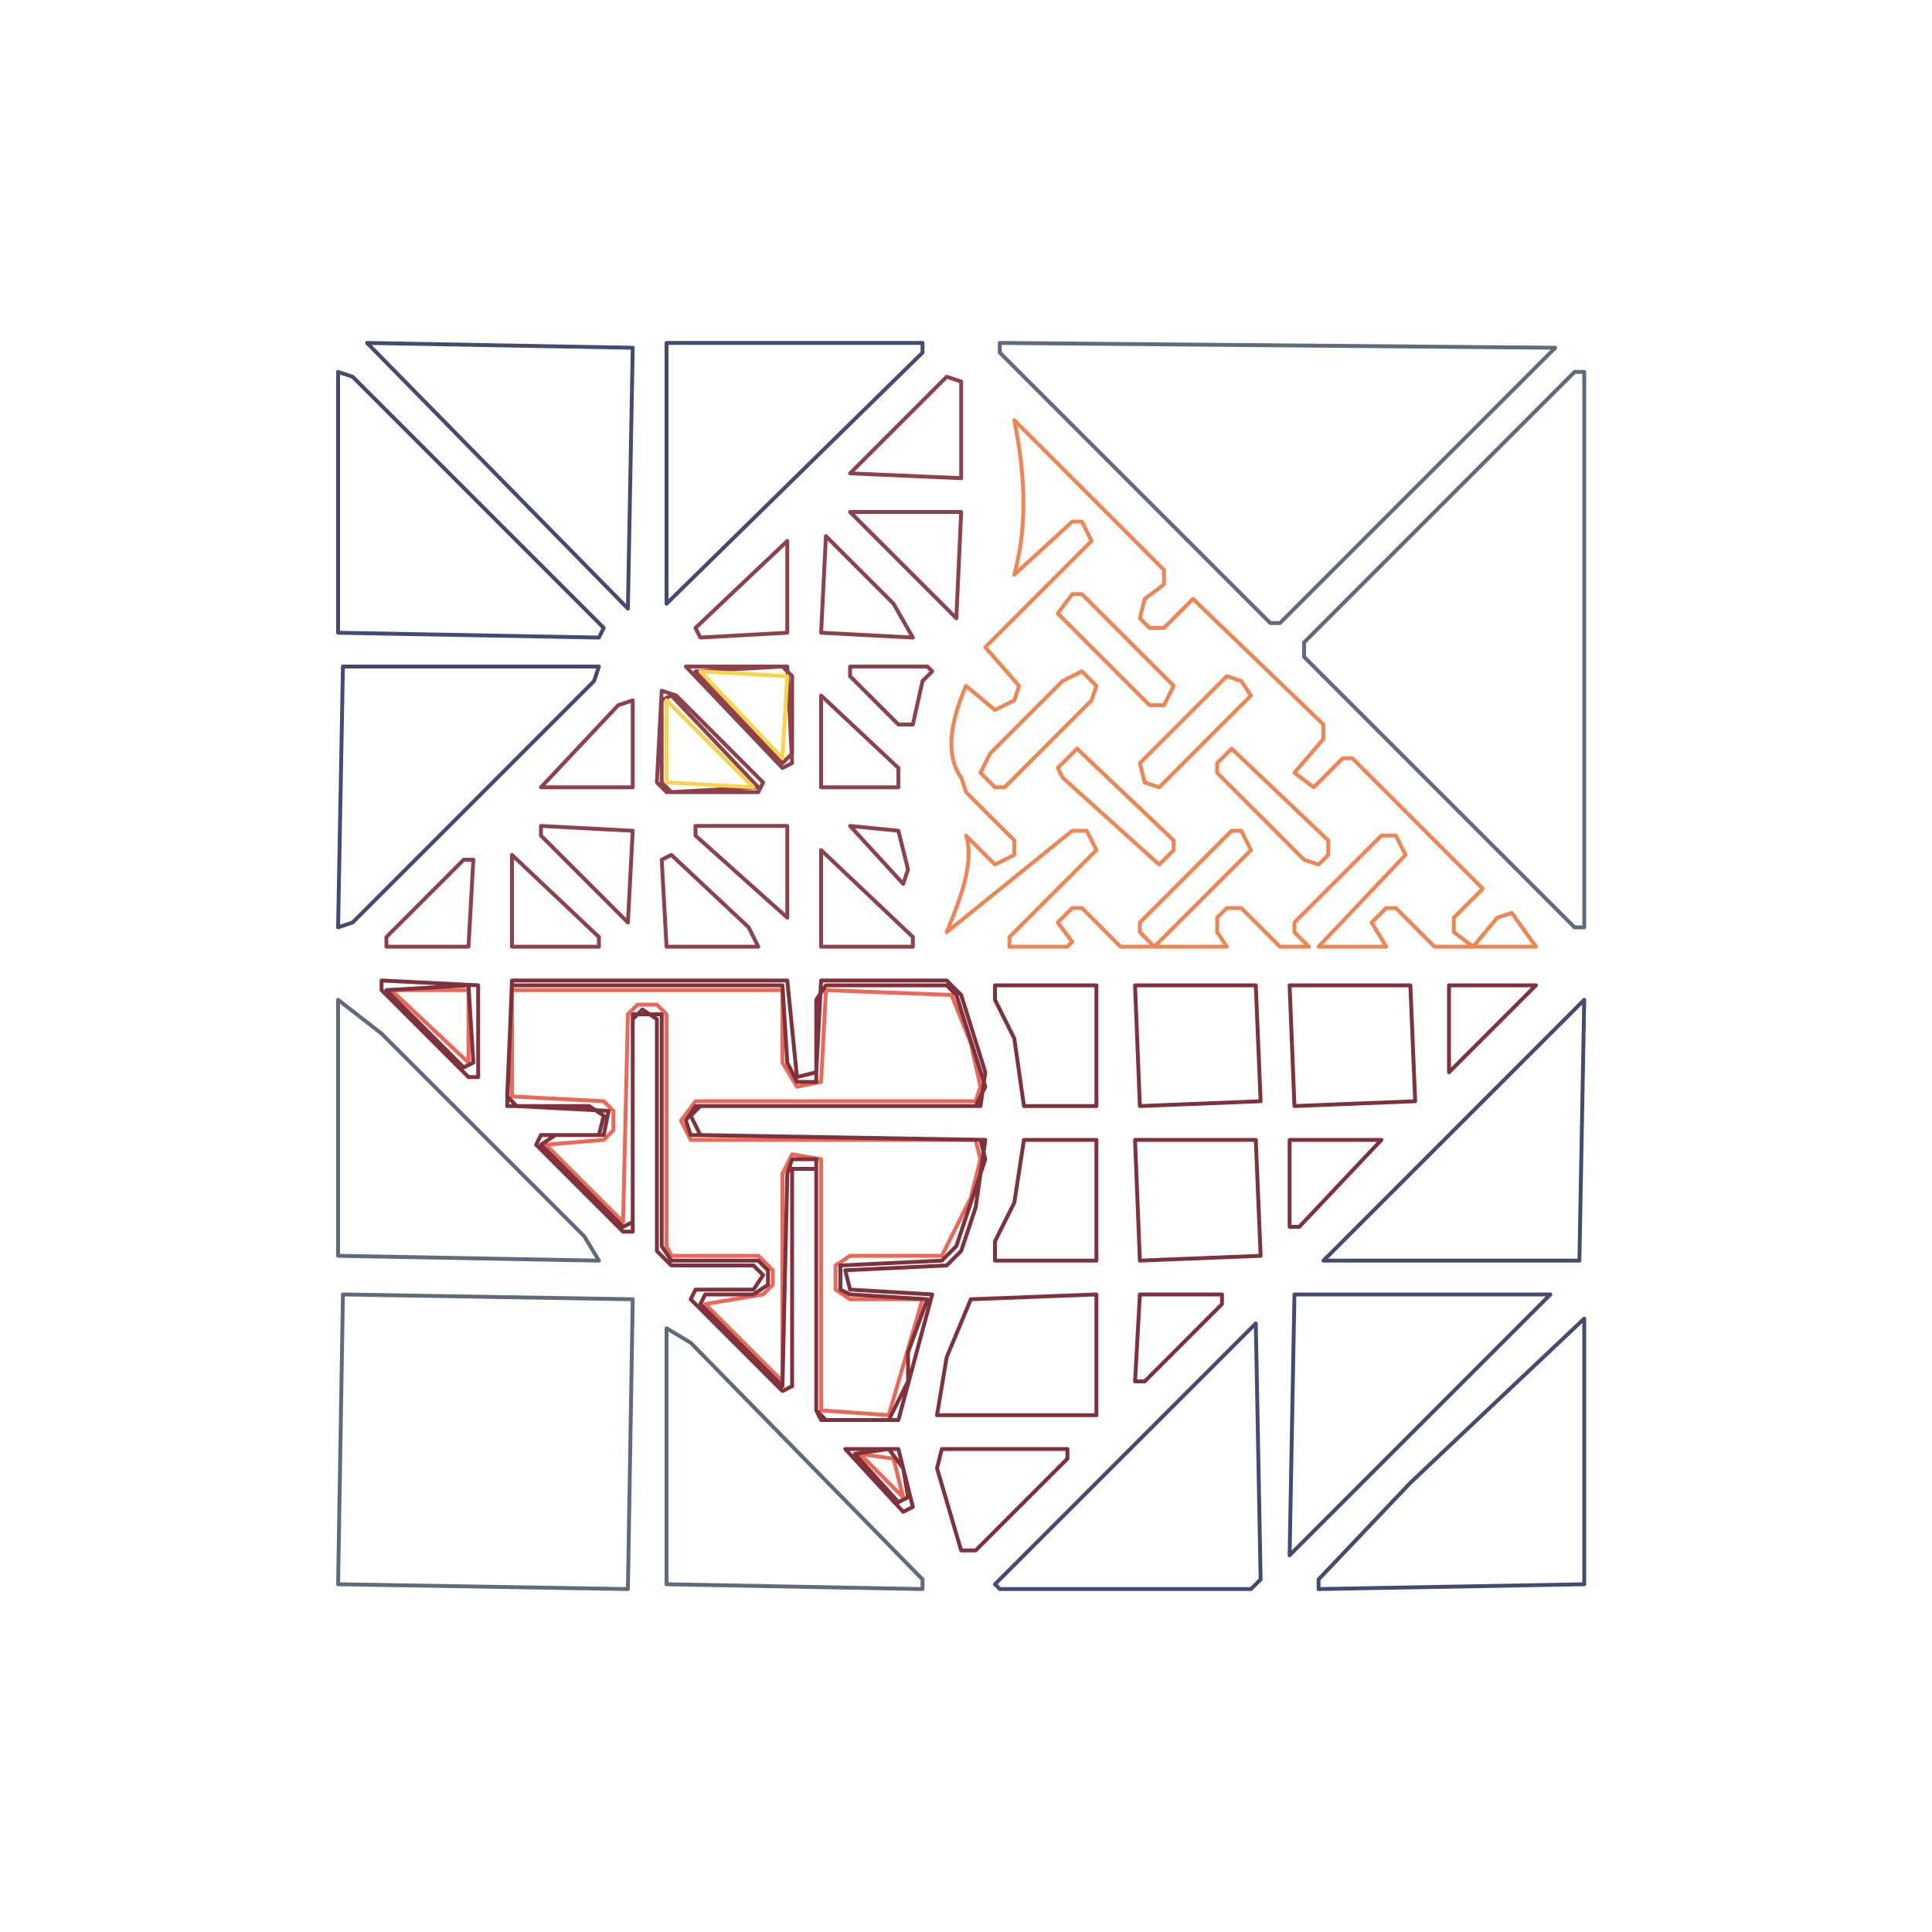
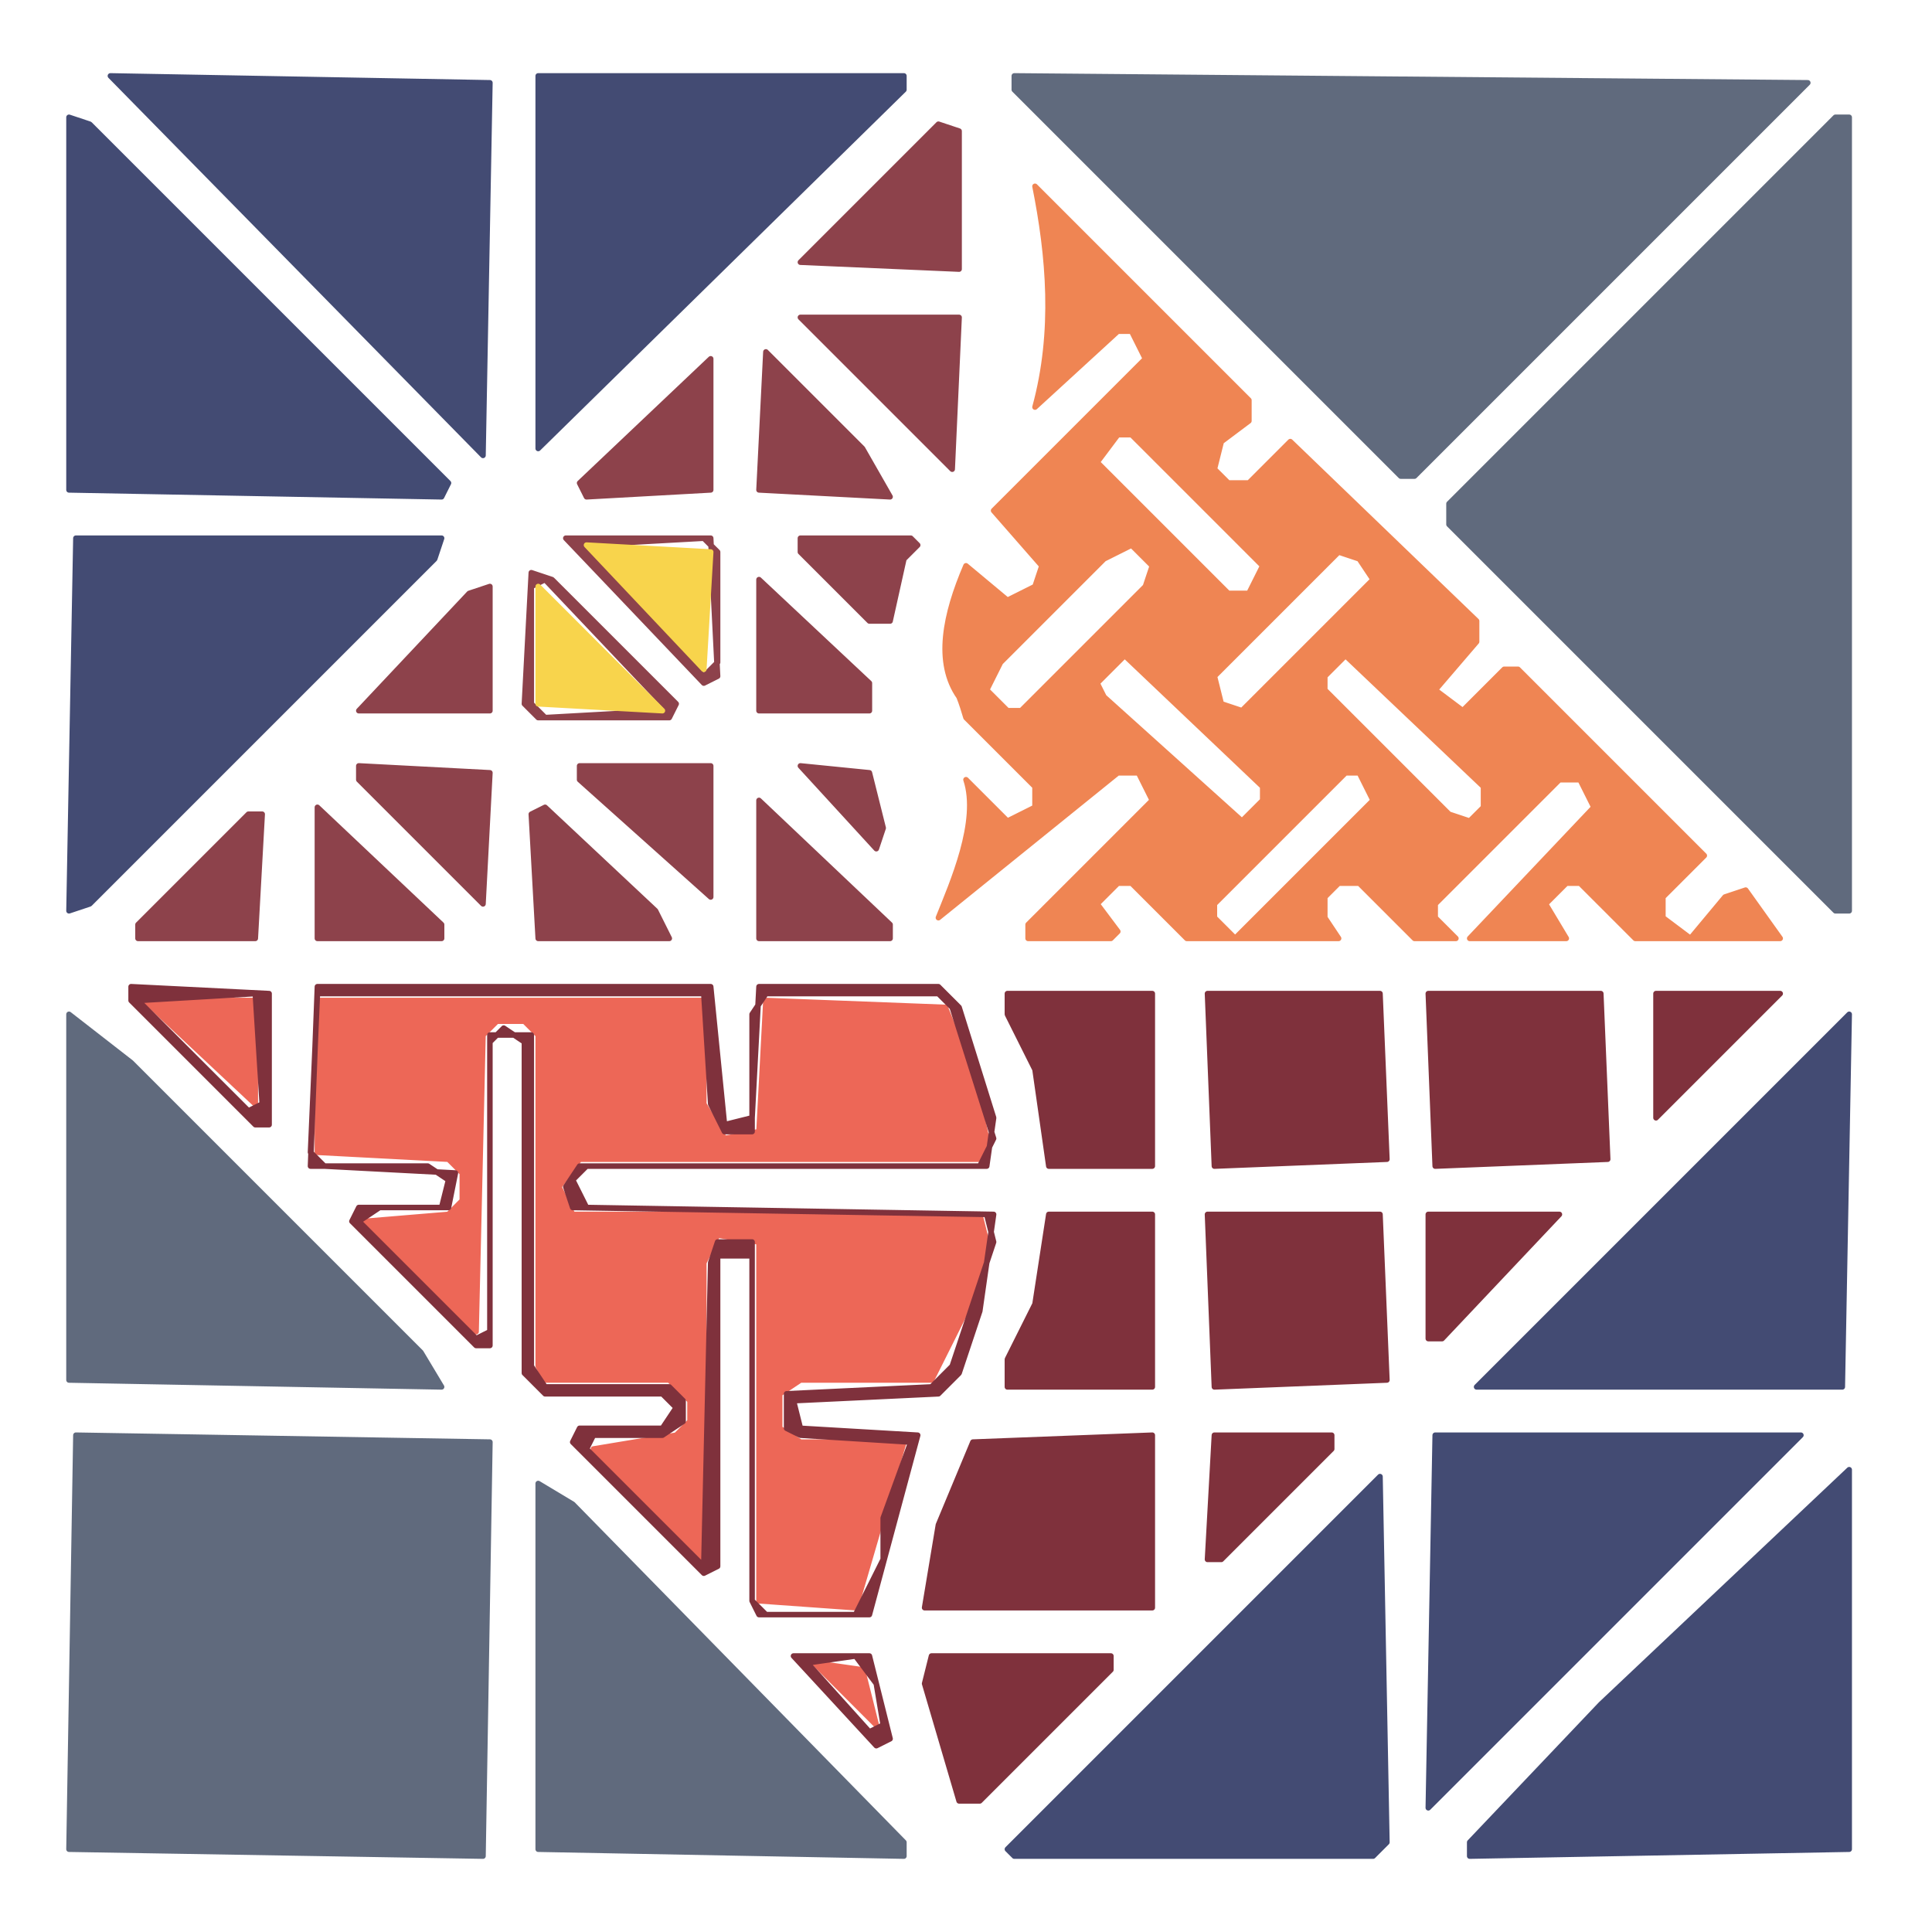
- <svg xmlns="http://www.w3.org/2000/svg" width="400" height="400" viewBox="0 0 400 400">
+ <svg xmlns="http://www.w3.org/2000/svg" width="400" height="400" viewBox="60 60 280 280">
  <style>
-   #emblem path, #wordmark path { fill-opacity: 0; }
+   #emblem path { fill-opacity: 1; }
+   #wordmark { display: none; }
</style>
  <g id="background">
    <rect id="background-black" x="0" y="0" width="400" height="400" fill="none" />
  </g>
  <g id="emblem">
    <g id="emblem-gray" fill="#606A7D" stroke="#606A7D" stroke-width="0.8" stroke-linejoin="round" fill-rule="evenodd">
      <path id="gray-001" d="M 207.00 71.00 L 207.00 73.00 L 263.00 129.00 L 265.00 129.00 L 322.00 72.00 Z" data-bbox="207,71,116,59" />
      <path id="gray-002" d="M 326.00 77.00 L 270.00 133.00 L 270.00 136.00 L 326.00 192.00 L 328.00 192.00 L 328.00 77.00 Z" data-bbox="270,77,59,116" />
      <path id="gray-003" d="M 70.00 207.00 L 70.00 260.00 L 124.00 261.00 L 121.00 256.00 L 79.00 214.00 Z" data-bbox="70,207,55,55" />
      <path id="gray-004" d="M 71.00 268.00 L 70.00 328.00 L 130.00 329.00 L 131.00 269.00 Z" data-bbox="70,268,62,62" />
      <path id="gray-005" d="M 138.00 275.00 L 138.00 328.00 L 191.00 329.00 L 191.00 327.00 L 143.00 278.00 Z" data-bbox="137,275,55,55" />
    </g>
    <g id="emblem-blue" fill="#434B73" stroke="#434B73" stroke-width="0.8" stroke-linejoin="round" fill-rule="evenodd">
      <path id="blue-001" d="M 76.00 71.00 L 130.00 126.00 L 131.00 72.00 Z" data-bbox="76,71,56,56" />
      <path id="blue-002" d="M 191.00 71.00 L 138.00 71.00 L 138.00 125.00 L 191.00 73.00 Z" data-bbox="137,71,55,55" />
      <path id="blue-003" d="M 70.00 77.00 L 70.00 131.00 L 124.00 132.00 L 125.00 130.00 L 73.00 78.00 Z" data-bbox="70,77,56,56" />
      <path id="blue-004" d="M 124.00 138.00 L 71.00 138.00 L 70.00 192.00 L 73.00 191.00 L 123.00 141.00 Z" data-bbox="70,138,55,55" />
      <path id="blue-005" d="M 328.00 207.00 L 274.00 261.00 L 327.00 261.00 Z" data-bbox="274,207,55,55" />
      <path id="blue-006" d="M 321.00 268.00 L 268.00 268.00 L 267.00 322.00 Z" data-bbox="267,268,55,55" />
      <path id="blue-007" d="M 328.00 273.00 L 292.00 307.00 L 273.00 327.00 L 273.00 329.00 L 328.00 328.00 Z" data-bbox="273,273,56,57" />
      <path id="blue-008" d="M 260.00 274.00 L 206.00 328.00 L 207.00 329.00 L 259.00 329.00 L 261.00 327.00 Z" data-bbox="206,274,56,56" />
    </g>
    <g id="emblem-coral" fill="#ED6757" stroke="#ED6757" stroke-width="0.8" stroke-linejoin="round" fill-rule="evenodd">
      <path id="coral-001" d="M 81.00 205.00 L 97.00 220.00 L 97.00 205.00 Z" data-bbox="81,205,17,16" />
      <path id="coral-002" d="M 106.00 205.00 L 106.00 227.00 L 125.00 228.00 L 127.00 230.00 L 127.00 234.00 L 125.00 236.00 L 113.00 237.00 L 129.00 253.00 L 130.00 210.00 L 132.00 208.00 L 136.00 208.00 L 138.00 210.00 L 138.00 258.00 L 139.00 260.00 L 157.00 260.00 L 160.00 263.00 L 160.00 266.00 L 158.00 268.00 L 146.00 270.00 L 162.00 286.00 L 162.00 243.00 L 164.00 239.00 L 170.00 240.00 L 170.00 292.00 L 184.00 293.00 L 191.00 269.00 L 176.00 269.00 L 173.00 267.00 L 173.00 262.00 L 176.00 260.00 L 195.00 260.00 L 201.00 248.00 L 203.00 240.00 L 202.00 236.00 L 143.00 236.00 L 141.00 232.00 L 144.00 228.00 L 202.00 228.00 L 203.00 225.00 L 201.00 216.00 L 197.00 206.00 L 171.00 205.00 L 170.00 224.00 L 165.00 225.00 L 162.00 220.00 L 162.00 205.00 Z" data-bbox="106,205,98,89" />
      <path id="coral-003" d="M 178.00 301.00 L 187.00 310.00 L 185.00 302.00 Z" data-bbox="178,301,10,10" />
    </g>
    <g id="emblem-maroon" fill="#7F313C" stroke="#7F313C" stroke-width="0.8" stroke-linejoin="round" fill-rule="evenodd">
      <path id="maroon-001" d="M 79.00 203.00 L 79.00 205.00 L 97.00 223.00 L 99.00 223.00 L 99.00 204.00 Z M 80.00 205.00 L 97.00 204.00 L 98.00 220.00 L 96.00 221.00 Z" data-bbox="79,203,21,21" />
      <path id="maroon-002" d="M 106.00 203.00 L 105.00 229.00 L 122.00 229.00 L 125.00 231.00 L 124.00 235.00 L 112.00 235.00 L 111.00 237.00 L 129.00 255.00 L 131.00 255.00 L 131.00 211.00 L 133.00 209.00 L 136.00 211.00 L 136.00 259.00 L 139.00 262.00 L 156.00 262.00 L 158.00 264.00 L 156.00 267.00 L 144.00 267.00 L 143.00 269.00 L 162.00 288.00 L 164.00 287.00 L 164.00 242.00 L 169.00 242.00 L 169.00 292.00 L 170.00 294.00 L 186.00 294.00 L 193.00 268.00 L 176.00 267.00 L 175.00 263.00 L 196.00 262.00 L 199.00 259.00 L 202.00 250.00 L 204.00 236.00 L 145.00 235.00 L 143.00 231.00 L 145.00 229.00 L 203.00 229.00 L 204.00 222.00 L 199.00 206.00 L 196.00 203.00 L 170.00 203.00 L 169.00 222.00 L 165.00 223.00 L 163.00 203.00 Z M 106.00 204.00 L 162.00 204.00 L 163.00 220.00 L 165.00 224.00 L 169.00 224.00 L 169.00 207.00 L 171.00 204.00 L 196.00 204.00 L 198.00 206.00 L 204.00 225.00 L 202.00 229.00 L 144.00 229.00 L 142.00 232.00 L 143.00 235.00 L 203.00 236.00 L 204.00 240.00 L 198.00 258.00 L 195.00 261.00 L 174.00 262.00 L 174.00 267.00 L 176.00 268.00 L 192.00 269.00 L 188.00 280.00 L 188.00 286.00 L 184.00 294.00 L 171.00 294.00 L 169.00 292.00 L 169.00 240.00 L 164.00 240.00 L 163.00 243.00 L 162.00 287.00 L 145.00 270.00 L 146.00 268.00 L 156.00 268.00 L 159.00 266.00 L 159.00 263.00 L 157.00 261.00 L 139.00 261.00 L 137.00 258.00 L 137.00 210.00 L 131.00 210.00 L 131.00 253.00 L 129.00 254.00 L 112.00 237.00 L 115.00 235.00 L 125.00 235.00 L 126.00 230.00 L 107.00 229.00 L 105.00 227.00 Z" data-bbox="105,203,100,92" />
      <path id="maroon-003" d="M 206.00 204.00 L 206.00 207.00 L 210.00 215.00 L 212.00 229.00 L 227.00 229.00 L 227.00 204.00 Z" data-bbox="206,204,22,26" />
      <path id="maroon-004" d="M 235.00 204.00 L 236.00 229.00 L 261.00 228.00 L 260.00 204.00 Z" data-bbox="235,204,27,26" />
      <path id="maroon-005" d="M 267.00 204.00 L 268.00 229.00 L 293.00 228.00 L 292.00 204.00 Z" data-bbox="267,204,27,26" />
      <path id="maroon-006" d="M 318.00 204.00 L 300.00 204.00 L 300.00 222.00 Z" data-bbox="300,204,19,19" />
      <path id="maroon-007" d="M 212.00 236.00 L 210.00 249.00 L 206.00 257.00 L 206.00 261.00 L 227.00 261.00 L 227.00 236.00 Z" data-bbox="206,236,22,26" />
      <path id="maroon-008" d="M 235.00 236.00 L 236.00 261.00 L 261.00 260.00 L 260.00 236.00 Z" data-bbox="235,236,27,26" />
      <path id="maroon-009" d="M 267.00 254.00 L 269.00 254.00 L 286.00 236.00 L 267.00 236.00 Z" data-bbox="267,236,20,19" />
      <path id="maroon-010" d="M 201.00 269.00 L 196.00 281.00 L 194.00 293.00 L 227.00 293.00 L 227.00 268.00 Z" data-bbox="194,268,34,26" />
      <path id="maroon-011" d="M 253.00 268.00 L 236.00 268.00 L 235.00 286.00 L 237.00 286.00 L 253.00 270.00 Z" data-bbox="235,268,19,19" />
      <path id="maroon-012" d="M 175.00 300.00 L 187.00 313.00 L 189.00 312.00 L 186.00 300.00 Z M 177.00 301.00 L 184.00 300.00 L 187.00 304.00 L 188.00 310.00 L 186.00 311.00 Z" data-bbox="175,299,15,15" />
      <path id="maroon-013" d="M 199.00 321.00 L 202.00 321.00 L 221.00 302.00 L 221.00 300.00 L 195.00 300.00 L 194.00 304.00 Z" data-bbox="194,300,28,23" />
    </g>
    <g id="emblem-orange" fill="#EF8553" stroke="#EF8553" stroke-width="0.8" stroke-linejoin="round" fill-rule="evenodd">
      <path id="orange-002" d="M 210.00 87.00 C 212.00 97.00 213.00 108.00 210.00 119.00 L 222.00 108.00 L 224.00 108.00 L 226.00 112.00 L 204.00 134.00 L 211.00 142.00 L 210.00 145.00 L 206.00 147.00 L 200.00 142.00 C 197.00 149.00 195.50 156.00 199.00 161.00 C 199.40 162.00 199.70 163.00 200.00 164.00 L 210.00 174.00 L 210.00 177.00 L 206.00 179.00 L 200.00 173.00 C 202.00 179.00 198.00 188.00 196.00 193.00 L 222.00 172.00 L 225.00 172.00 L 227.00 176.00 L 209.00 194.00 L 209.00 196.00 L 221.00 196.00 L 222.00 195.00 L 219.00 191.00 L 222.00 188.00 L 224.00 188.00 L 232.00 196.00 L 254.00 196.00 L 252.00 193.00 L 252.00 190.00 L 254.00 188.00 L 257.00 188.00 L 265.00 196.00 L 271.00 196.00 L 268.00 193.00 L 268.00 191.00 L 286.00 173.00 L 289.00 173.00 L 291.00 177.00 L 273.00 196.00 L 287.00 196.00 L 284.00 191.00 L 287.00 188.00 L 289.00 188.00 L 297.00 196.00 L 318.00 196.00 L 313.00 189.00 L 310.00 190.00 L 305.00 196.00 L 301.00 193.00 L 301.00 190.00 L 307.00 184.00 L 280.00 157.00 L 278.00 157.00 L 272.00 163.00 L 268.00 160.00 L 274.00 153.00 L 274.00 150.00 L 247.00 124.00 L 241.00 130.00 L 238.00 130.00 L 236.00 128.00 L 237.00 124.00 L 241.00 121.00 L 241.00 118.00 Z M 257.00 172.00 L 259.00 176.00 L 239.00 196.00 L 236.00 193.00 L 236.00 191.00 L 255.00 172.00 Z M 255.00 155.00 L 275.00 174.00 L 275.00 177.00 L 273.00 179.00 L 270.00 178.00 L 252.00 160.00 L 252.00 158.00 Z M 223.00 155.00 L 243.00 174.00 L 243.00 176.00 L 240.00 179.00 L 220.00 161.00 L 219.00 159.00 Z M 257.00 141.00 L 259.00 144.00 L 240.00 163.00 L 237.00 162.00 L 236.00 158.00 L 254.00 140.00 Z M 224.00 139.00 L 227.00 142.00 L 226.00 145.00 L 208.00 163.00 L 206.00 163.00 L 203.00 160.00 L 205.00 156.00 L 220.00 141.00 Z M 222.00 123.00 L 224.00 123.00 L 243.00 142.00 L 241.00 146.00 L 238.00 146.00 L 219.00 127.00 Z" data-bbox="200,87,119,110" />
    </g>
    <g id="emblem-rose" fill="#8D424B" stroke="#8D424B" stroke-width="0.8" stroke-linejoin="round" fill-rule="evenodd">
      <path id="rose-001" d="M 199.00 79.00 L 196.00 78.00 L 176.00 98.00 L 199.00 99.00 Z" data-bbox="176,78,24,22" />
      <path id="rose-002" d="M 176.00 106.00 L 198.00 128.00 L 199.00 106.00 Z" data-bbox="176,106,24,23" />
      <path id="rose-003" d="M 171.00 111.00 L 170.00 131.00 L 189.00 132.00 L 185.00 125.00 Z" data-bbox="170,111,20,22" />
      <path id="rose-004" d="M 163.00 112.00 L 144.00 130.00 L 145.00 132.00 L 163.00 131.00 Z" data-bbox="144,112,20,21" />
      <path id="rose-005" d="M 142.00 138.00 L 162.00 159.00 L 164.00 158.00 L 163.00 138.00 Z M 144.00 139.00 L 162.00 138.00 L 164.00 140.00 L 164.00 156.00 L 162.00 158.00 Z" data-bbox="142,138,23,22" />
      <path id="rose-006" d="M 176.00 138.00 L 176.00 140.00 L 186.00 150.00 L 189.00 150.00 L 191.00 141.00 L 193.00 139.00 L 192.00 138.00 Z" data-bbox="176,138,18,13" />
      <path id="rose-008" d="M 137.00 143.00 L 136.00 162.00 L 138.00 164.00 L 157.00 164.00 L 158.00 162.00 L 140.00 144.00 Z M 137.00 145.00 L 139.00 144.00 L 157.00 163.00 L 139.00 164.00 L 137.00 162.00 Z" data-bbox="136,143,23,22" />
      <path id="rose-009" d="M 170.00 144.00 L 170.00 163.00 L 186.00 163.00 L 186.00 159.00 Z" data-bbox="170,144,17,20" />
      <path id="rose-010" d="M 131.00 145.00 L 128.00 146.00 L 112.00 163.00 L 131.00 163.00 Z" data-bbox="112,145,20,19" />
      <path id="rose-012" d="M 112.00 171.00 L 112.00 173.00 L 130.00 191.00 L 131.00 172.00 Z" data-bbox="112,171,20,21" />
      <path id="rose-013" d="M 144.00 171.00 L 144.00 173.00 L 163.00 190.00 L 163.00 171.00 Z" data-bbox="144,171,20,20" />
      <path id="rose-014" d="M 176.00 171.00 L 187.00 183.00 L 188.00 180.00 L 186.00 172.00 Z" data-bbox="176,171,13,13" />
      <path id="rose-015" d="M 170.00 176.00 L 170.00 196.00 L 189.00 196.00 L 189.00 194.00 Z" data-bbox="170,176,20,21" />
      <path id="rose-016" d="M 106.00 177.00 L 106.00 196.00 L 124.00 196.00 L 124.00 194.00 Z" data-bbox="105,177,20,20" />
      <path id="rose-017" d="M 137.00 178.00 L 138.00 196.00 L 157.00 196.00 L 155.00 192.00 L 139.00 177.00 Z" data-bbox="137,177,21,20" />
      <path id="rose-018" d="M 98.00 178.00 L 96.00 178.00 L 80.00 194.00 L 80.00 196.00 L 97.00 196.00 Z" data-bbox="80,178,19,19" />
    </g>
    <g id="emblem-yellow" fill="#F8D44C" stroke="#F8D44C" stroke-width="0.8" stroke-linejoin="round" fill-rule="evenodd">
      <path id="yellow-001" d="M 145.00 139.00 L 162.00 157.00 L 163.00 140.00 Z" data-bbox="145,139,19,19" />
      <path id="yellow-002" d="M 138.00 145.00 L 138.00 162.00 L 156.00 163.00 Z" data-bbox="138,145,19,19" />
    </g>
  </g>
  <g id="wordmark">
    <path id="wordmark-glyph-00" d="M1350 709V139Q1135 -16 850 -16Q675 -16 533.5 38.5Q392 93 292.0 190.5Q192 288 138.0 423.0Q84 558 84 720Q84 883 136.0 1018.5Q188 1154 285.0 1251.5Q382 1349 519.0 1402.5Q656 1456 827 1456Q914 1456 988.5 1442.5Q1063 1429 1127.0 1405.0Q1191 1381 1245.0 1347.0Q1299 1313 1344 1271L1277 1164Q1261 1139 1236.0 1133.0Q1211 1127 1182 1145Q1153 1162 1120.5 1181.0Q1088 1200 1046.0 1216.5Q1004 1233 949.0 1243.5Q894 1254 819 1254Q705 1254 613.5 1216.5Q522 1179 457.0 1109.5Q392 1040 357.0 941.0Q322 842 322 720Q322 591 359.0 489.5Q396 388 464.0 317.5Q532 247 628.5 210.0Q725 173 844 173Q933 173 1002.5 192.0Q1072 211 1139 245V531H938Q915 531 902.0 543.5Q889 556 889 576V709Z" fill="#7F313C" transform="translate(68.500 354.500) scale(0.009 -0.009)" />
    <path id="wordmark-glyph-01" d="M800 625Q800 679 784.5 725.5Q769 772 739.0 806.5Q709 841 664.5 860.5Q620 880 562 880Q445 880 378.0 813.0Q311 746 293 625ZM287 493Q291 406 314.0 342.5Q337 279 375.5 237.0Q414 195 467.5 174.5Q521 154 587 154Q650 154 696.0 168.5Q742 183 776.0 200.5Q810 218 834.0 232.5Q858 247 878 247Q904 247 918 227L979 148Q941 103 893.0 72.0Q845 41 791.0 21.5Q737 2 680.0 -6.5Q623 -15 569 -15Q463 -15 372.5 20.5Q282 56 215.5 125.0Q149 194 111.5 296.0Q74 398 74 531Q74 637 107.5 729.0Q141 821 203.5 889.0Q266 957 355.5 996.5Q445 1036 558 1036Q652 1036 732.0 1005.5Q812 975 870.0 916.0Q928 857 960.5 771.5Q993 686 993 577Q993 527 982.0 510.0Q971 493 942 493Z" fill="#7F313C" transform="translate(84.104 354.500) scale(0.009 -0.009)" />
    <path id="wordmark-glyph-02" d="M350 1480V0H135V1480Z" fill="#7F313C" transform="translate(96.162 354.500) scale(0.009 -0.009)" />
    <path id="wordmark-glyph-03" d="M800 625Q800 679 784.5 725.5Q769 772 739.0 806.5Q709 841 664.5 860.5Q620 880 562 880Q445 880 378.0 813.0Q311 746 293 625ZM287 493Q291 406 314.0 342.5Q337 279 375.5 237.0Q414 195 467.5 174.5Q521 154 587 154Q650 154 696.0 168.5Q742 183 776.0 200.5Q810 218 834.0 232.5Q858 247 878 247Q904 247 918 227L979 148Q941 103 893.0 72.0Q845 41 791.0 21.5Q737 2 680.0 -6.5Q623 -15 569 -15Q463 -15 372.5 20.5Q282 56 215.5 125.0Q149 194 111.5 296.0Q74 398 74 531Q74 637 107.5 729.0Q141 821 203.5 889.0Q266 957 355.5 996.5Q445 1036 558 1036Q652 1036 732.0 1005.5Q812 975 870.0 916.0Q928 857 960.5 771.5Q993 686 993 577Q993 527 982.0 510.0Q971 493 942 493Z" fill="#7F313C" transform="translate(103.027 354.500) scale(0.009 -0.009)" />
    <path id="wordmark-glyph-04" d="M346 256Q391 198 444.5 174.5Q498 151 563 151Q689 151 759.5 243.0Q830 335 830 517Q830 611 814.0 677.5Q798 744 768.0 786.0Q738 828 695.0 847.0Q652 866 598 866Q516 866 456.5 830.5Q397 795 346 729ZM335 872Q399 947 480.5 993.0Q562 1039 670 1039Q756 1039 826.0 1004.5Q896 970 946.0 904.0Q996 838 1023.5 740.5Q1051 643 1051 517Q1051 404 1020.5 306.5Q990 209 933.0 137.5Q876 66 795.0 25.5Q714 -15 612 -15Q522 -15 459.5 14.0Q397 43 346 94V-339H131V1020H261Q305 1020 317 979Z" fill="#7F313C" transform="translate(115.085 354.500) scale(0.009 -0.009)" />
    <path id="wordmark-glyph-05" d="M346 899Q409 961 484.0 998.5Q559 1036 659 1036Q743 1036 806.5 1008.0Q870 980 913.5 929.0Q957 878 979.0 806.5Q1001 735 1001 649V0H787V649Q787 752 739.5 809.0Q692 866 595 866Q523 866 461.5 833.0Q400 800 346 743V0H131V1480H346Z" fill="#7F313C" transform="translate(127.746 354.500) scale(0.009 -0.009)" />
    <path id="wordmark-glyph-06" d="M991 1020V0H861Q818 0 806 41L790 136Q758 102 722.5 74.0Q687 46 647.0 26.0Q607 6 561.5 -5.0Q516 -16 464 -16Q380 -16 316.0 12.0Q252 40 208.5 91.0Q165 142 143.0 213.5Q121 285 121 371V1020H336V371Q336 268 383.5 211.0Q431 154 528 154Q599 154 660.5 186.5Q722 219 776 276V1020Z" fill="#7F313C" transform="translate(140.344 354.500) scale(0.009 -0.009)" />
    <path id="wordmark-glyph-07" d="M1703 1440V0H1497V987Q1497 1011 1498.5 1039.5Q1500 1068 1503 1097L1040 242Q1013 189 957 189H924Q867 189 841 242L371 1099Q374 1070 375.5 1041.0Q377 1012 377 987V0H171V1440H346Q377 1440 394.0 1434.5Q411 1429 425 1401L887 564Q902 535 915.5 504.5Q929 474 940 442Q952 474 965.5 505.5Q979 537 994 566L1449 1401Q1463 1429 1480.0 1434.5Q1497 1440 1528 1440Z" fill="#606A7D" transform="translate(159.924 354.500) scale(0.009 -0.009)" />
    <path id="wordmark-glyph-08" d="M355 1020V0H140V1020ZM391 1328Q391 1299 379.5 1273.0Q368 1247 348.0 1227.5Q328 1208 301.5 1196.5Q275 1185 245 1185Q216 1185 190.5 1196.5Q165 1208 146.0 1227.5Q127 1247 115.5 1273.0Q104 1299 104 1328Q104 1358 115.5 1384.0Q127 1410 146.0 1429.5Q165 1449 190.5 1460.5Q216 1472 245 1472Q275 1472 301.5 1460.5Q328 1449 348.0 1429.5Q368 1410 379.5 1384.0Q391 1358 391 1328Z" fill="#606A7D" transform="translate(179.290 354.500) scale(0.009 -0.009)" />
    <path id="wordmark-glyph-09" d="M332 885Q365 919 400.5 946.5Q436 974 476.0 994.0Q516 1014 561.0 1025.0Q606 1036 659 1036Q743 1036 806.5 1008.0Q870 980 913.5 929.0Q957 878 979.0 806.5Q1001 735 1001 649V0H787V649Q787 752 739.5 809.0Q692 866 595 866Q523 866 461.5 833.0Q400 800 346 743V0H131V1020H261Q305 1020 317 979Z" fill="#606A7D" transform="translate(186.245 354.500) scale(0.009 -0.009)" />
    <path id="wordmark-glyph-10" d="M782 769Q737 827 683.0 850.0Q629 873 566 873Q440 873 369.0 780.5Q298 688 298 507Q298 413 314.0 346.5Q330 280 360.0 238.0Q390 196 433.0 177.0Q476 158 530 158Q612 158 671.5 193.5Q731 229 782 294ZM997 1480V0H867Q824 0 812 41L793 152Q729 77 647.5 31.0Q566 -15 458 -15Q372 -15 302.0 19.5Q232 54 182.0 120.0Q132 186 104.5 283.5Q77 381 77 507Q77 621 107.5 718.0Q138 815 195.0 886.5Q252 958 333.5 998.5Q415 1039 516 1039Q606 1039 669.0 1010.5Q732 982 782 931V1480Z" fill="#606A7D" transform="translate(198.843 354.500) scale(0.009 -0.009)" />
    <path id="wordmark-glyph-11" d="M200 0V849L100 863Q75 868 59.5 881.0Q44 894 44 918V1006H200V1092Q200 1179 225.5 1248.0Q251 1317 298.5 1365.0Q346 1413 414.0 1438.5Q482 1464 567 1464Q602 1464 633.5 1459.0Q665 1454 695 1444L691 1336Q689 1309 664.5 1304.0Q640 1299 603 1299Q558 1299 522.0 1288.5Q486 1278 460.5 1253.0Q435 1228 421.5 1187.0Q408 1146 408 1085V1006H687V851H415V0Z" fill="#606A7D" transform="translate(211.495 354.500) scale(0.009 -0.009)" />
    <path id="wordmark-glyph-12" d="M991 1020V0H861Q818 0 806 41L790 136Q758 102 722.5 74.0Q687 46 647.0 26.0Q607 6 561.5 -5.0Q516 -16 464 -16Q380 -16 316.0 12.0Q252 40 208.5 91.0Q165 142 143.0 213.5Q121 285 121 371V1020H336V371Q336 268 383.5 211.0Q431 154 528 154Q599 154 660.5 186.5Q722 219 776 276V1020Z" fill="#606A7D" transform="translate(220.376 354.500) scale(0.009 -0.009)" />
    <path id="wordmark-glyph-13" d="M350 1480V0H135V1480Z" fill="#606A7D" transform="translate(232.974 354.500) scale(0.009 -0.009)" />
    <path id="wordmark-glyph-14" d="M332 885Q365 919 400.5 946.5Q436 974 476.0 994.0Q516 1014 561.0 1025.0Q606 1036 659 1036Q743 1036 806.5 1008.0Q870 980 913.5 929.0Q957 878 979.0 806.5Q1001 735 1001 649V0H787V649Q787 752 739.5 809.0Q692 866 595 866Q523 866 461.5 833.0Q400 800 346 743V0H131V1020H261Q305 1020 317 979Z" fill="#606A7D" transform="translate(239.839 354.500) scale(0.009 -0.009)" />
    <path id="wordmark-glyph-15" d="M800 625Q800 679 784.5 725.5Q769 772 739.0 806.5Q709 841 664.5 860.5Q620 880 562 880Q445 880 378.0 813.0Q311 746 293 625ZM287 493Q291 406 314.0 342.5Q337 279 375.5 237.0Q414 195 467.5 174.5Q521 154 587 154Q650 154 696.0 168.5Q742 183 776.0 200.5Q810 218 834.0 232.5Q858 247 878 247Q904 247 918 227L979 148Q941 103 893.0 72.0Q845 41 791.0 21.5Q737 2 680.0 -6.5Q623 -15 569 -15Q463 -15 372.5 20.5Q282 56 215.5 125.0Q149 194 111.5 296.0Q74 398 74 531Q74 637 107.5 729.0Q141 821 203.5 889.0Q266 957 355.5 996.5Q445 1036 558 1036Q652 1036 732.0 1005.5Q812 975 870.0 916.0Q928 857 960.5 771.5Q993 686 993 577Q993 527 982.0 510.0Q971 493 942 493Z" fill="#606A7D" transform="translate(252.437 354.500) scale(0.009 -0.009)" />
    <path id="wordmark-glyph-16" d="M740 835Q732 821 722.0 815.0Q712 809 697 809Q680 809 660.0 819.5Q640 830 613.0 843.0Q586 856 549.5 866.5Q513 877 464 877Q424 877 391.5 867.5Q359 858 336.5 840.5Q314 823 302.0 799.5Q290 776 290 749Q290 713 312.0 689.0Q334 665 370.0 647.5Q406 630 452.0 616.0Q498 602 546.0 586.0Q594 570 640.0 549.0Q686 528 722.0 497.5Q758 467 780.0 423.5Q802 380 802 318Q802 246 776.0 185.0Q750 124 700.0 79.0Q650 34 575.5 9.0Q501 -16 405 -16Q352 -16 302.5 -6.5Q253 3 208.5 19.5Q164 36 125.5 59.0Q87 82 57 109L107 191Q116 206 129.5 214.5Q143 223 163 223Q184 223 204.5 209.5Q225 196 252.5 180.0Q280 164 319.0 150.5Q358 137 416 137Q464 137 499.0 148.5Q534 160 557.0 180.0Q580 200 591.0 225.5Q602 251 602 280Q602 319 580.0 344.0Q558 369 521.5 387.0Q485 405 438.5 419.0Q392 433 344.0 449.0Q296 465 249.5 486.0Q203 507 166.5 539.5Q130 572 108.0 618.5Q86 665 86 732Q86 793 110.5 848.0Q135 903 182.5 945.0Q230 987 299.5 1011.5Q369 1036 460 1036Q563 1036 647.0 1003.0Q731 970 788 913Z" fill="#606A7D" transform="translate(264.495 354.500) scale(0.009 -0.009)" />
    <path id="wordmark-glyph-17" d="M740 835Q732 821 722.0 815.0Q712 809 697 809Q680 809 660.0 819.5Q640 830 613.0 843.0Q586 856 549.5 866.5Q513 877 464 877Q424 877 391.5 867.5Q359 858 336.5 840.5Q314 823 302.0 799.5Q290 776 290 749Q290 713 312.0 689.0Q334 665 370.0 647.5Q406 630 452.0 616.0Q498 602 546.0 586.0Q594 570 640.0 549.0Q686 528 722.0 497.5Q758 467 780.0 423.5Q802 380 802 318Q802 246 776.0 185.0Q750 124 700.0 79.0Q650 34 575.5 9.0Q501 -16 405 -16Q352 -16 302.5 -6.5Q253 3 208.5 19.5Q164 36 125.5 59.0Q87 82 57 109L107 191Q116 206 129.5 214.5Q143 223 163 223Q184 223 204.5 209.5Q225 196 252.5 180.0Q280 164 319.0 150.5Q358 137 416 137Q464 137 499.0 148.5Q534 160 557.0 180.0Q580 200 591.0 225.5Q602 251 602 280Q602 319 580.0 344.0Q558 369 521.5 387.0Q485 405 438.5 419.0Q392 433 344.0 449.0Q296 465 249.5 486.0Q203 507 166.5 539.5Q130 572 108.0 618.5Q86 665 86 732Q86 793 110.5 848.0Q135 903 182.5 945.0Q230 987 299.5 1011.5Q369 1036 460 1036Q563 1036 647.0 1003.0Q731 970 788 913Z" fill="#606A7D" transform="translate(274.852 354.500) scale(0.009 -0.009)" />
    <path id="wordmark-glyph-18" d="M1171 321Q1190 321 1204 306L1297 205Q1209 99 1081.0 41.5Q953 -16 775 -16Q617 -16 489.5 38.5Q362 93 272.0 190.5Q182 288 133.5 423.0Q85 558 85 720Q85 882 136.5 1017.5Q188 1153 281.5 1250.5Q375 1348 505.5 1402.0Q636 1456 793 1456Q949 1456 1068.5 1405.5Q1188 1355 1276 1271L1199 1162Q1191 1151 1180.0 1143.0Q1169 1135 1150 1135Q1130 1135 1104.5 1153.5Q1079 1172 1039.5 1194.5Q1000 1217 940.5 1235.5Q881 1254 792 1254Q689 1254 603.0 1218.0Q517 1182 455.0 1113.0Q393 1044 358.5 945.0Q324 846 324 720Q324 593 360.0 493.5Q396 394 459.0 325.5Q522 257 607.0 221.0Q692 185 790 185Q850 185 897.5 191.5Q945 198 985.0 212.5Q1025 227 1060.5 249.0Q1096 271 1131 303Q1151 321 1171 321Z" fill="#606A7D" transform="translate(292.191 354.500) scale(0.009 -0.009)" />
    <path id="wordmark-glyph-19" d="M355 1020V0H140V1020ZM391 1328Q391 1299 379.5 1273.0Q368 1247 348.0 1227.5Q328 1208 301.5 1196.5Q275 1185 245 1185Q216 1185 190.5 1196.5Q165 1208 146.0 1227.5Q127 1247 115.5 1273.0Q104 1299 104 1328Q104 1358 115.5 1384.0Q127 1410 146.0 1429.5Q165 1449 190.5 1460.5Q216 1472 245 1472Q275 1472 301.5 1460.5Q328 1449 348.0 1429.5Q368 1410 379.5 1384.0Q391 1358 391 1328Z" fill="#606A7D" transform="translate(306.652 354.500) scale(0.009 -0.009)" />
    <path id="wordmark-glyph-20" d="M458 -16Q331 -16 262.5 55.5Q194 127 194 257V851H82Q64 851 51.0 862.5Q38 874 38 897V984L203 1008L250 1303Q255 1320 267.0 1330.5Q279 1341 299 1341H409V1006H692V851H409V272Q409 217 436.0 188.0Q463 159 508 159Q533 159 551.0 165.5Q569 172 582.0 179.5Q595 187 604.5 193.5Q614 200 623 200Q641 200 652 180L716 75Q666 31 598.0 7.5Q530 -16 458 -16Z" fill="#606A7D" transform="translate(313.607 354.500) scale(0.009 -0.009)" />
    <path id="wordmark-glyph-21" d="M1036 1020 474 -290Q463 -313 447.5 -326.0Q432 -339 400 -339H241L429 69L13 1020H200Q227 1020 241.5 1007.5Q256 995 263 978L506 399Q515 374 522.5 349.5Q530 325 537 299Q545 325 553.0 350.0Q561 375 571 400L804 978Q811 996 827.5 1008.0Q844 1020 864 1020Z" fill="#606A7D" transform="translate(322.686 354.500) scale(0.009 -0.009)" />
  </g>
  <g id="frame">
    <rect id="outer-frame" x="0.5" y="0.5" width="399" height="399" fill="none" stroke="none" />
  </g>
</svg>
